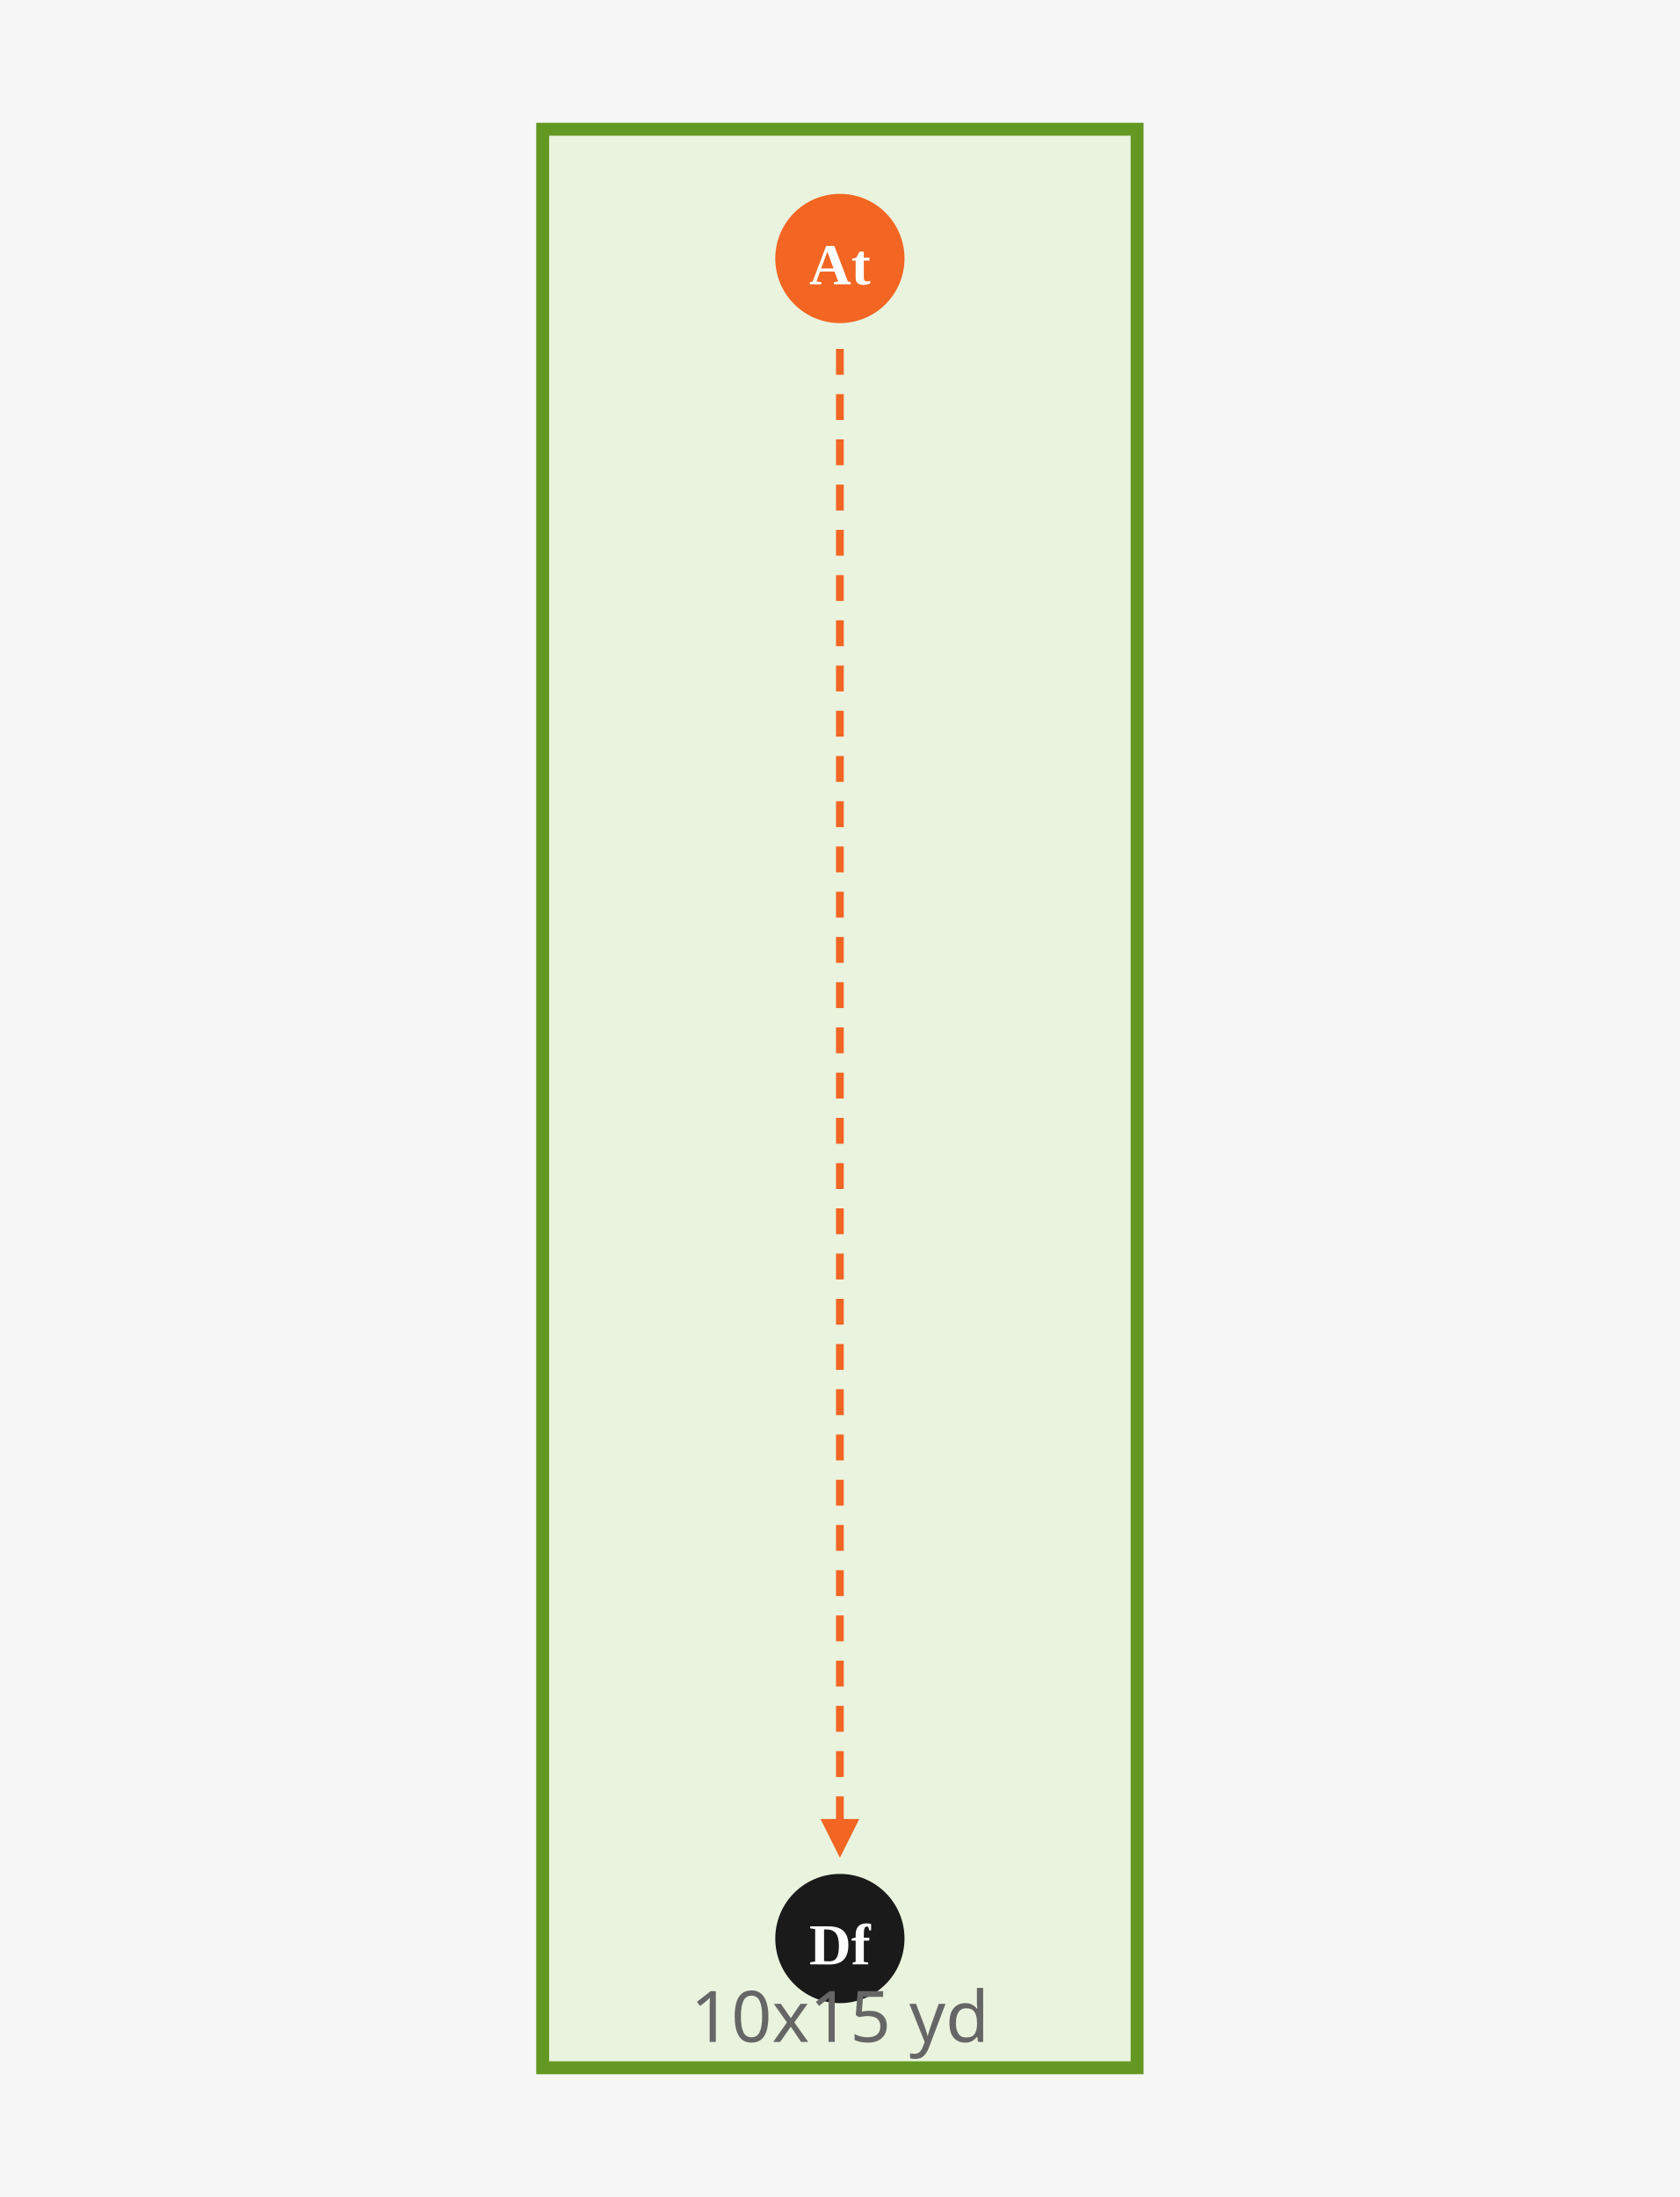
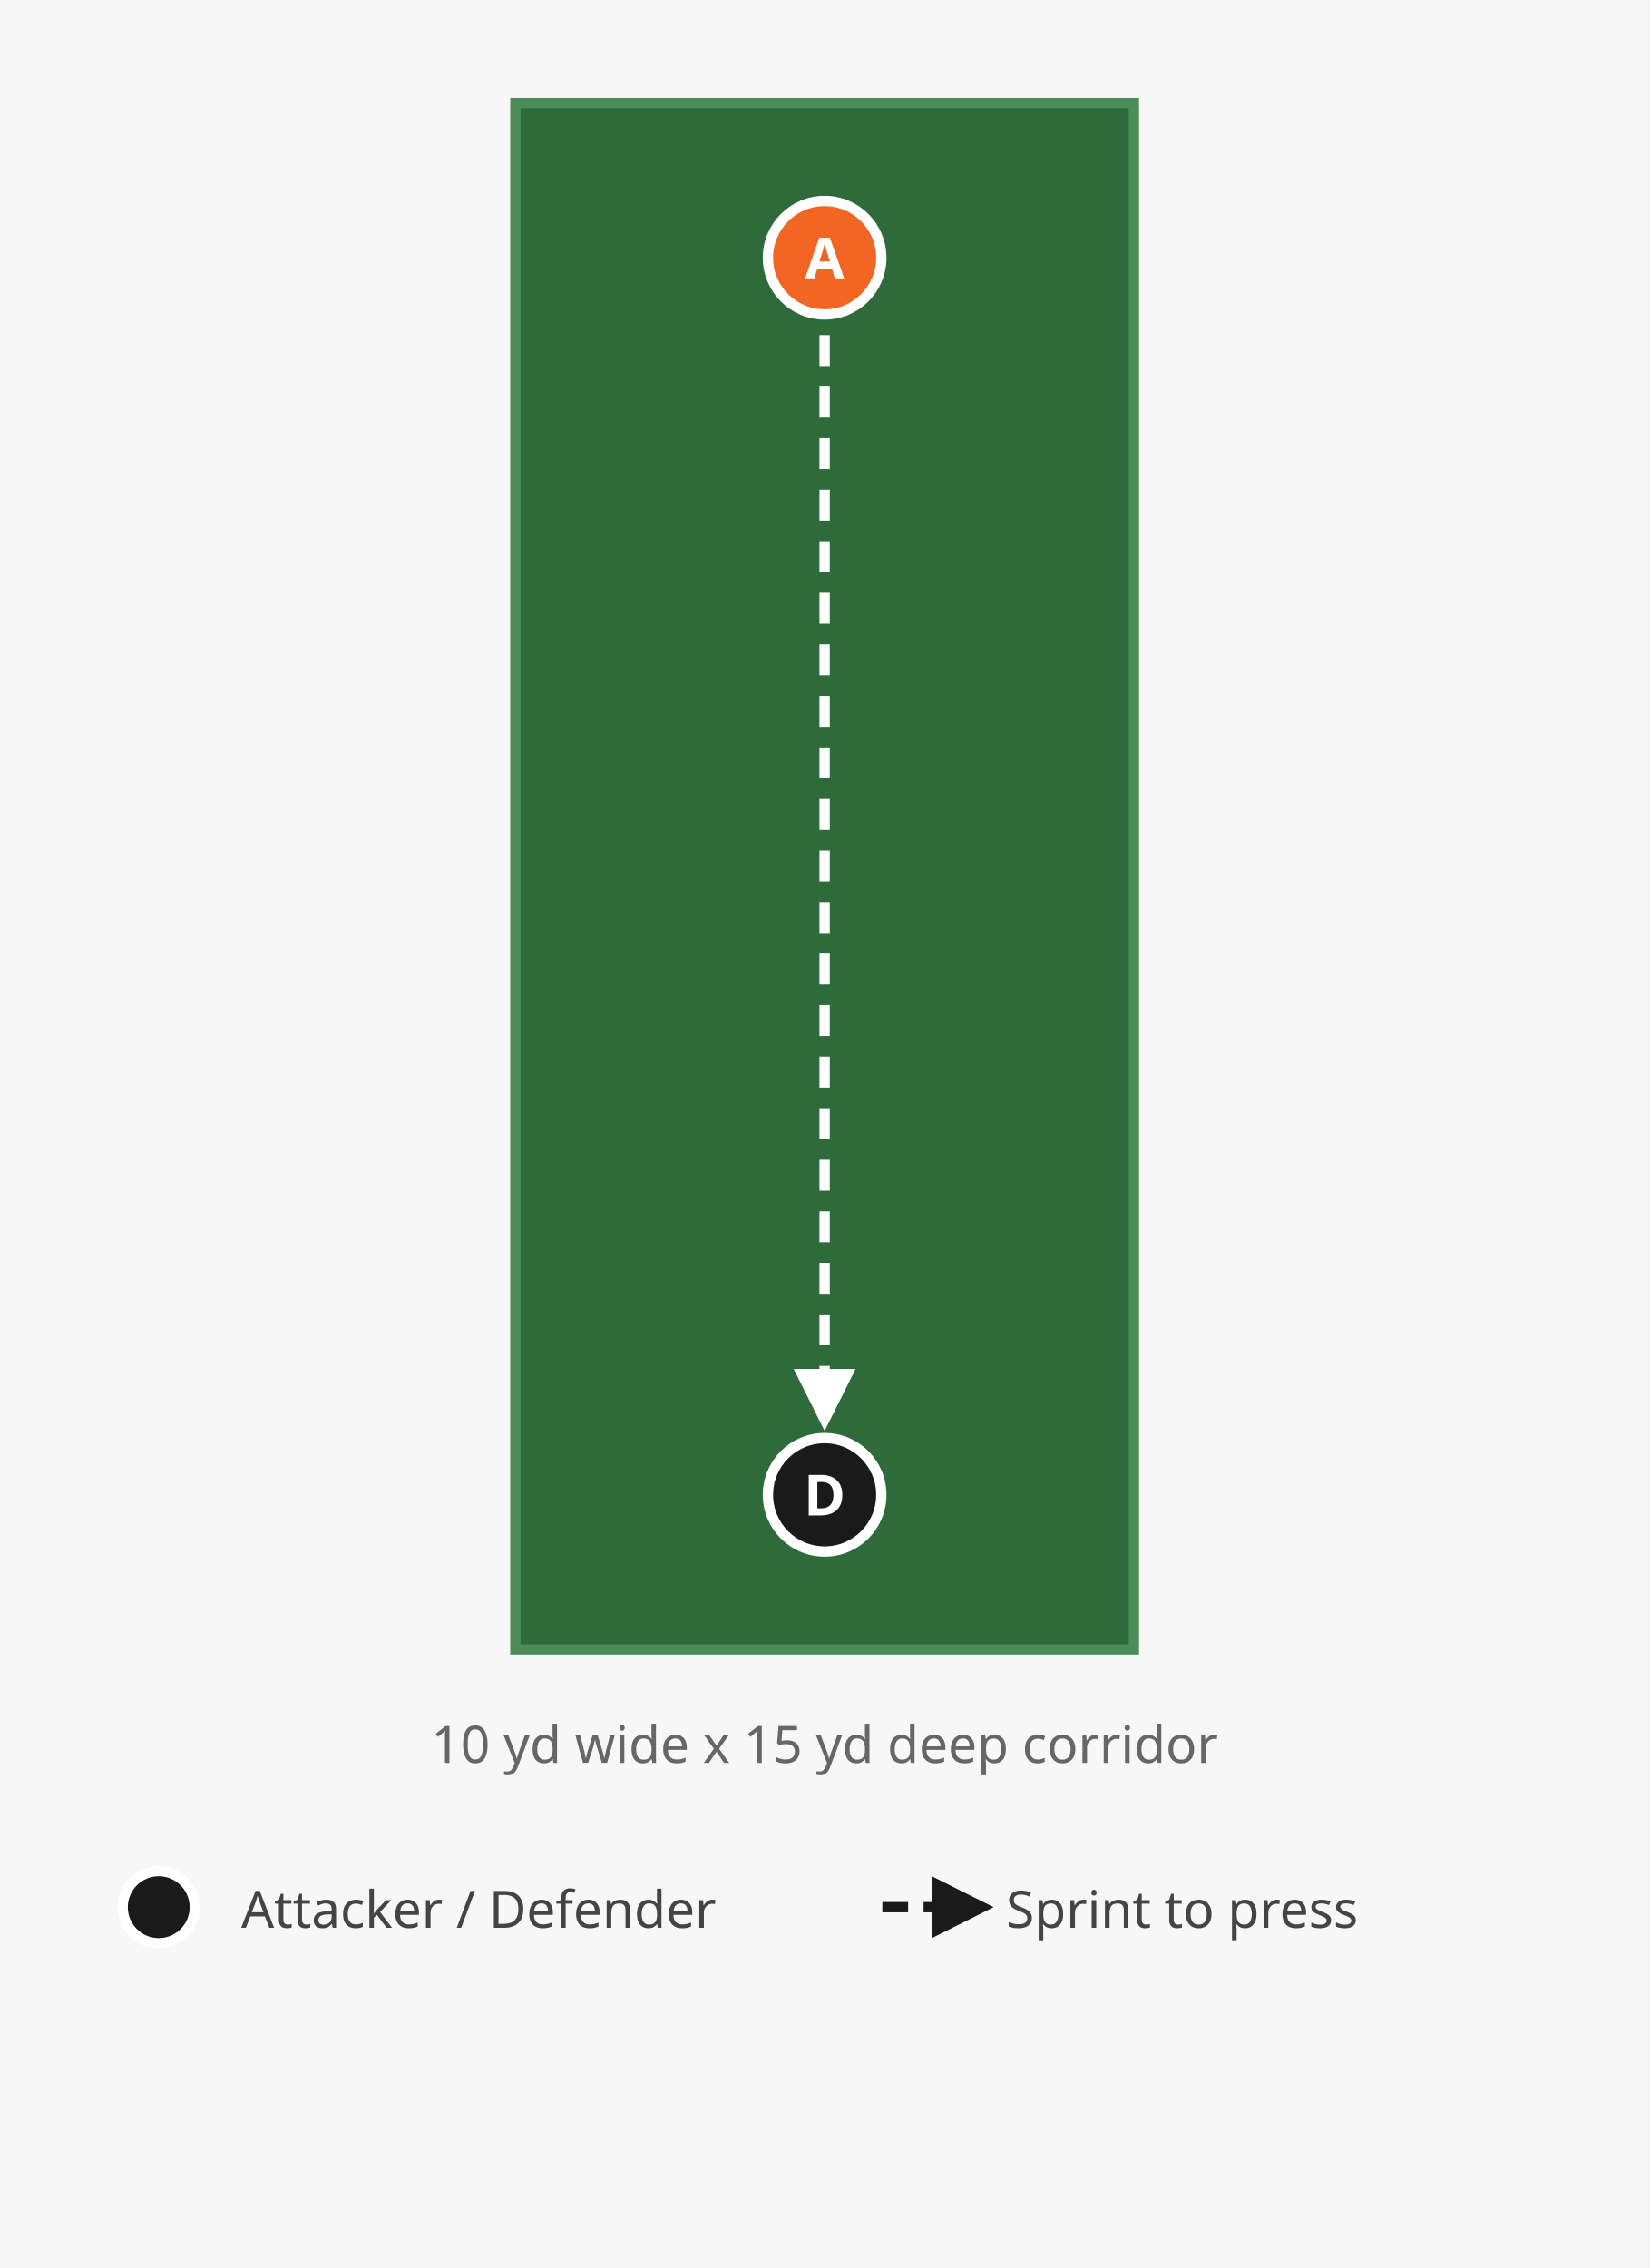
- <svg xmlns="http://www.w3.org/2000/svg" viewBox="0 0 260 340" role="img">
-   <rect width="260" height="340" fill="#F7F7F7" />
-   <rect x="84" y="20" width="92" height="300" fill="#EAF3DE" stroke="#639922" stroke-width="2" />
-   <circle cx="130" cy="40" r="10" fill="#F26522" />
-   <text x="130" y="44" text-anchor="middle" font-size="9" fill="#fff" font-weight="700">At</text>
-   <circle cx="130" cy="300" r="10" fill="#1A1A1A" />
-   <text x="130" y="304" text-anchor="middle" font-size="9" fill="#fff" font-weight="700">Df</text>
-   <line x1="130" y1="54" x2="130" y2="286" stroke="#F26522" stroke-width="1.2" stroke-dasharray="4 3" marker-end="url(#ar)" />
+ <svg xmlns="http://www.w3.org/2000/svg" viewBox="0 0 320 440" role="img">
+   <rect width="320" height="440" fill="#F7F7F7" />
  <defs>
-     <marker id="ar" viewBox="0 0 8 8" refX="6" refY="4" markerWidth="5" markerHeight="5" orient="auto">
-       <path d="M0,0 L8,4 L0,8 Z" fill="#F26522" />
+     <marker id="darr" viewBox="0 0 10 10" refX="7" refY="5" markerWidth="6" markerHeight="6" orient="auto">
+       <path d="M0,0 L10,5 L0,10 Z" fill="#1A1A1A" />
+     </marker>
+     <marker id="darrw" viewBox="0 0 10 10" refX="7" refY="5" markerWidth="6" markerHeight="6" orient="auto">
+       <path d="M0,0 L10,5 L0,10 Z" fill="#FFFFFF" />
+     </marker>
+     <marker id="sarr" viewBox="0 0 10 10" refX="7" refY="5" markerWidth="6" markerHeight="6" orient="auto">
+       <path d="M0,0 L10,5 L0,10 Z" fill="#F26522" />
    </marker>
  </defs>
-   <text x="130.0" y="316" text-anchor="middle" font-size="11" fill="#666" font-family="sans-serif">10x15 yd</text>
+   <rect x="100" y="20" width="120" height="300" fill="#2F6B3A" stroke="#4C8C57" stroke-width="2" />
+   <circle cx="160.0" cy="50" r="11" fill="#F26522" stroke="#FFFFFF" stroke-width="2" />
+   <text x="160.0" y="54" text-anchor="middle" font-size="11" font-weight="700" fill="#FFFFFF" font-family="sans-serif">A</text>
+   <circle cx="160.0" cy="290" r="11" fill="#1A1A1A" stroke="#FFFFFF" stroke-width="2" />
+   <text x="160.0" y="294" text-anchor="middle" font-size="11" font-weight="700" fill="#FFFFFF" font-family="sans-serif">D</text>
+   <line x1="160.0" y1="65" x2="160.0" y2="274" stroke="#FFFFFF" stroke-width="2" stroke-dasharray="6 4" marker-end="url(#darrw)" />
+   <text x="160.0" y="342" text-anchor="middle" font-size="10" fill="#666" font-family="sans-serif">10 yd wide x 15 yd deep corridor</text>
+   <g font-family="sans-serif" font-size="10" fill="#444">
+     <circle cx="30.8" cy="370" r="7" fill="#1A1A1A" stroke="#FFFFFF" stroke-width="2" />
+     <text x="30.8" y="374" text-anchor="middle" font-size="11" font-weight="700" fill="#FFFFFF" font-family="sans-serif" />
+     <text x="46.8" y="374">Attacker / Defender</text>
+     <line x1="171.2" y1="370" x2="189.2" y2="370" stroke="#1A1A1A" stroke-width="2" stroke-dasharray="5 3" marker-end="url(#darr)" />
+     <text x="195.2" y="374">Sprint to press</text>
+   </g>
</svg>
